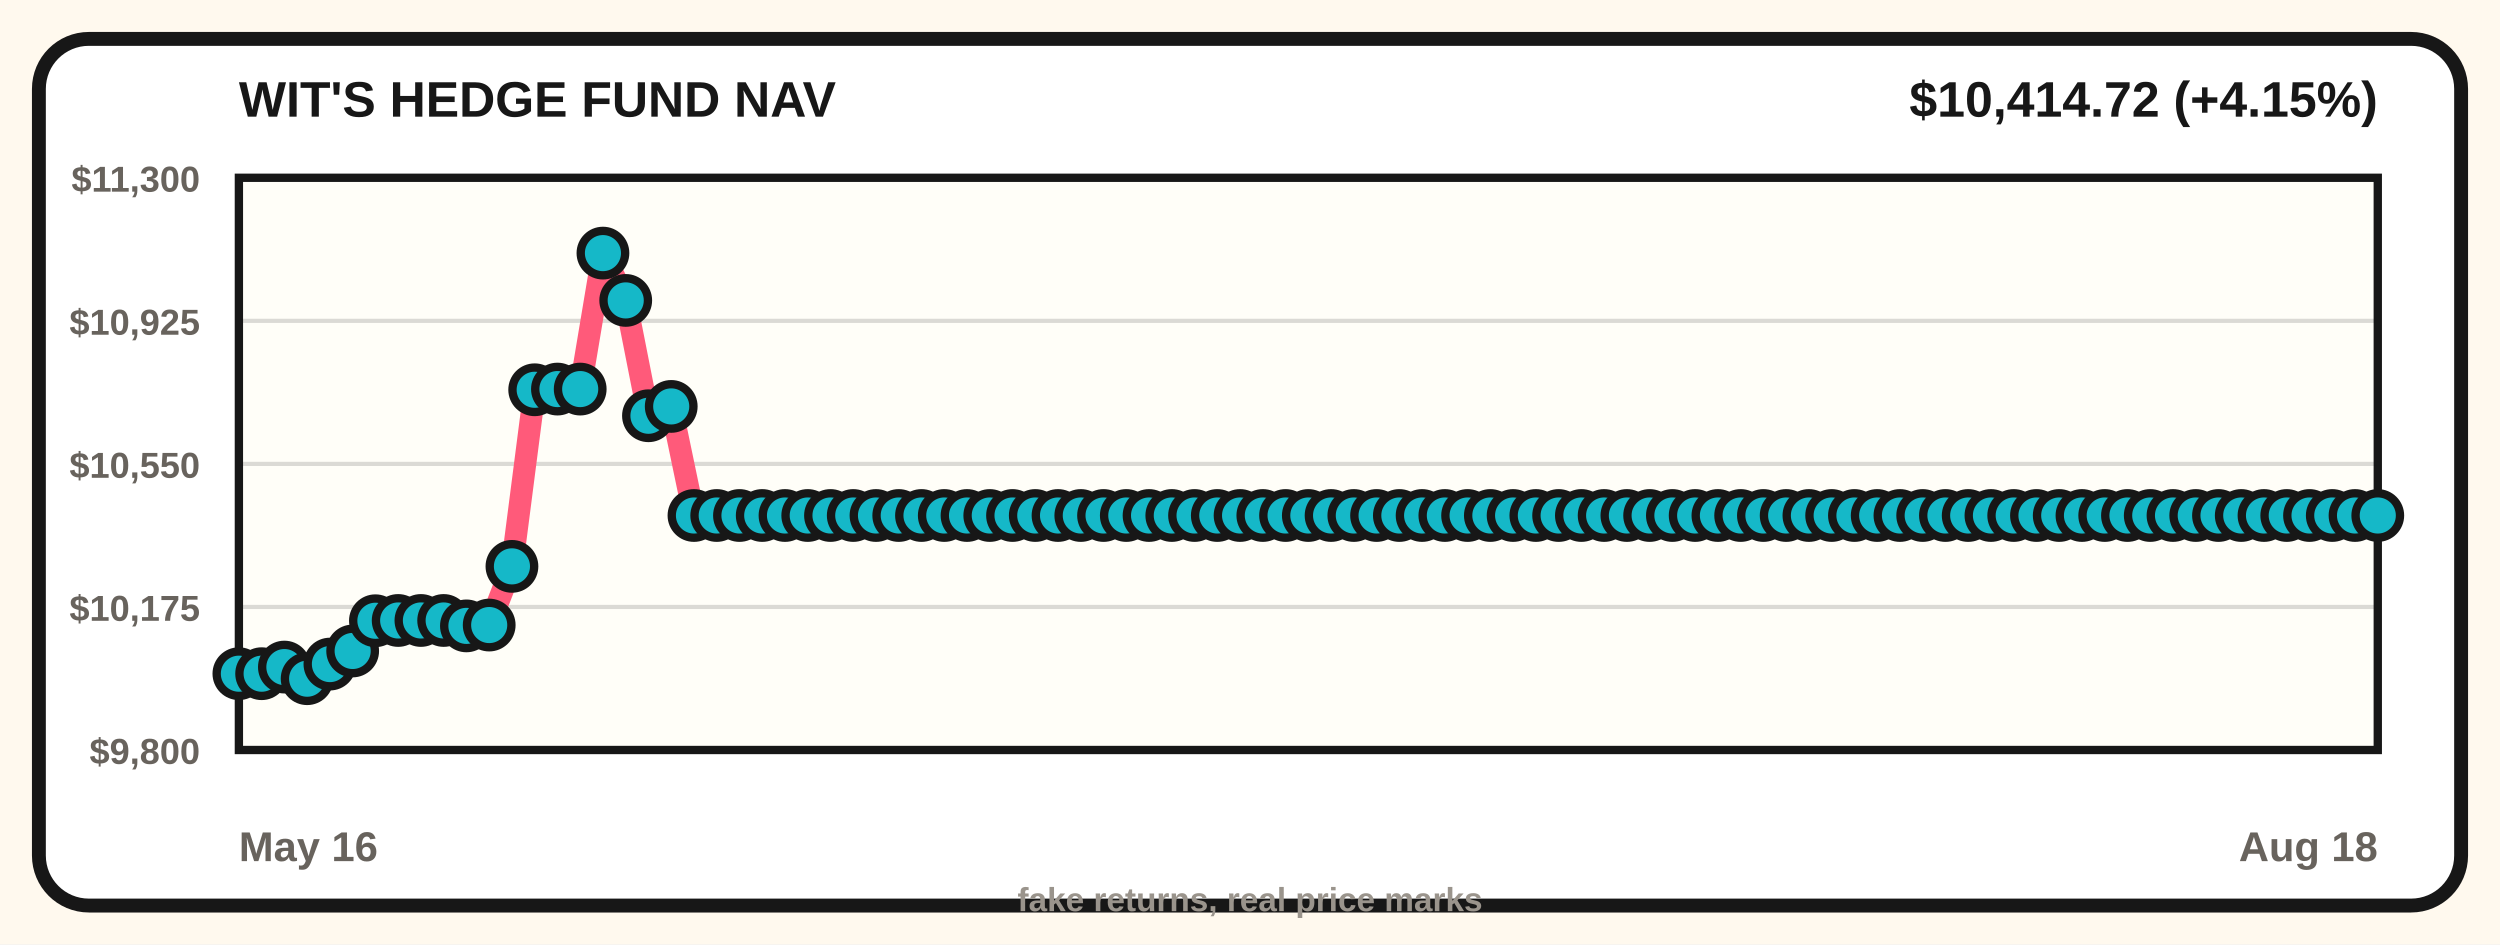
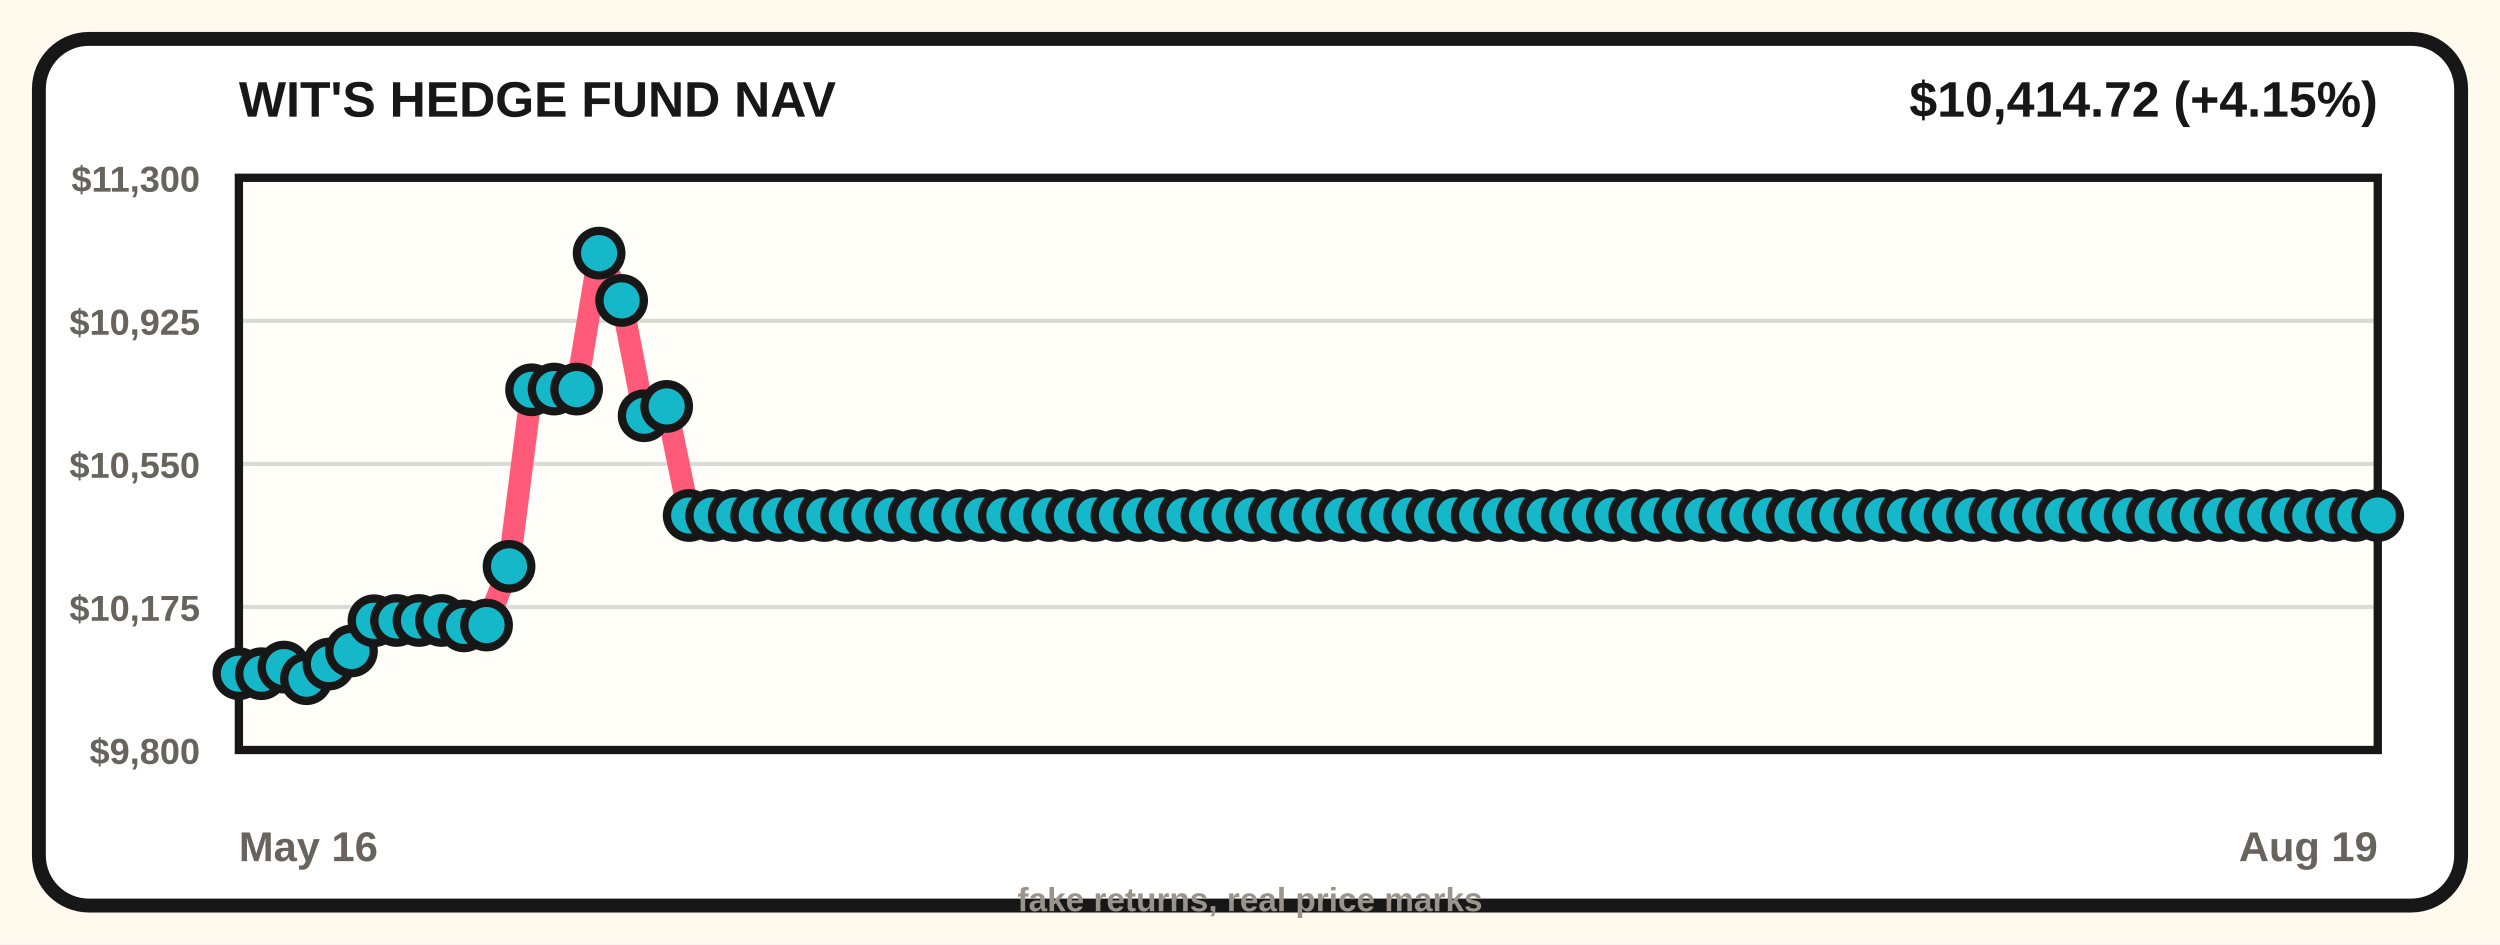
<svg xmlns="http://www.w3.org/2000/svg" width="900" height="340" viewBox="0 0 900 340" role="img" aria-label="Wit's Hedge Fund fake NAV chart">
  <rect width="900" height="340" fill="#fff9ee" />
  <rect x="14" y="14" width="872" height="312" rx="18" fill="#ffffff" stroke="#171717" stroke-width="5" />
  <rect x="86" y="64" width="770" height="206" fill="#fffef8" stroke="#171717" stroke-width="3" />
  <line x1="86" y1="270" x2="856" y2="270" stroke="#171717" stroke-width="1.5" opacity="0.16" />
  <text x="72" y="275" text-anchor="end" font-family="Arial, sans-serif" font-size="13" font-weight="800" fill="#68635d">$9,800</text>
  <line x1="86" y1="218.5" x2="856" y2="218.5" stroke="#171717" stroke-width="1.5" opacity="0.16" />
  <text x="72" y="223.5" text-anchor="end" font-family="Arial, sans-serif" font-size="13" font-weight="800" fill="#68635d">$10,175</text>
  <line x1="86" y1="167" x2="856" y2="167" stroke="#171717" stroke-width="1.5" opacity="0.16" />
  <text x="72" y="172" text-anchor="end" font-family="Arial, sans-serif" font-size="13" font-weight="800" fill="#68635d">$10,550</text>
  <line x1="86" y1="115.5" x2="856" y2="115.5" stroke="#171717" stroke-width="1.5" opacity="0.16" />
  <text x="72" y="120.5" text-anchor="end" font-family="Arial, sans-serif" font-size="13" font-weight="800" fill="#68635d">$10,925</text>
  <line x1="86" y1="64" x2="856" y2="64" stroke="#171717" stroke-width="1.5" opacity="0.16" />
  <text x="72" y="69" text-anchor="end" font-family="Arial, sans-serif" font-size="13" font-weight="800" fill="#68635d">$11,300</text>
-   <polyline points="86,242.53 94.19,242.53 102.38,240.15 110.57,244.33 118.77,239.07 126.96,234.35 135.15,223.47 143.34,223.37 151.53,223.37 159.72,223.37 167.91,225.32 176.11,225.02 184.3,203.89 192.49,140.32 200.68,140.07 208.87,140.07 217.06,91.12 225.26,108.15 233.45,149.67 241.64,146.31 249.83,185.58 258.02,185.58 266.21,185.58 274.4,185.58 282.6,185.58 290.79,185.58 298.98,185.58 307.17,185.58 315.36,185.58 323.55,185.58 331.74,185.58 339.94,185.58 348.13,185.58 356.32,185.58 364.51,185.58 372.7,185.58 380.89,185.58 389.09,185.58 397.28,185.58 405.47,185.58 413.66,185.58 421.85,185.58 430.04,185.58 438.23,185.58 446.43,185.58 454.62,185.58 462.81,185.58 471,185.58 479.19,185.58 487.38,185.58 495.57,185.58 503.77,185.58 511.96,185.58 520.15,185.58 528.34,185.58 536.53,185.58 544.72,185.58 552.91,185.58 561.11,185.58 569.3,185.58 577.49,185.58 585.68,185.58 593.87,185.58 602.06,185.58 610.26,185.58 618.45,185.58 626.64,185.58 634.83,185.58 643.02,185.58 651.21,185.58 659.4,185.58 667.6,185.58 675.79,185.58 683.98,185.58 692.17,185.58 700.36,185.58 708.55,185.58 716.74,185.58 724.94,185.58 733.13,185.58 741.32,185.58 749.51,185.58 757.7,185.58 765.89,185.58 774.09,185.58 782.28,185.58 790.47,185.58 798.66,185.58 806.85,185.58 815.04,185.58 823.23,185.58 831.43,185.58 839.62,185.58 847.81,185.58 856,185.58" fill="none" stroke="#ff5a7a" stroke-width="8" stroke-linecap="round" stroke-linejoin="round" />
+   <polyline points="86,242.53 94.11,242.53 102.21,240.15 110.32,244.33 118.42,239.07 126.53,234.35 134.63,223.47 142.74,223.37 150.84,223.37 158.95,223.37 167.05,225.32 175.16,225.02 183.26,203.89 191.37,140.32 199.47,140.07 207.58,140.07 215.68,91.12 223.79,108.15 231.89,149.67 240,146.31 248.11,185.58 256.21,185.58 264.32,185.58 272.42,185.58 280.53,185.58 288.63,185.58 296.74,185.58 304.84,185.58 312.95,185.58 321.05,185.58 329.16,185.58 337.26,185.58 345.37,185.58 353.47,185.58 361.58,185.58 369.68,185.58 377.79,185.58 385.89,185.58 394,185.58 402.11,185.58 410.21,185.58 418.32,185.58 426.42,185.58 434.53,185.58 442.63,185.58 450.74,185.58 458.84,185.58 466.95,185.58 475.05,185.58 483.16,185.58 491.26,185.58 499.37,185.58 507.47,185.58 515.58,185.58 523.68,185.58 531.79,185.58 539.89,185.58 548,185.58 556.11,185.58 564.21,185.58 572.32,185.58 580.42,185.58 588.53,185.58 596.63,185.58 604.74,185.58 612.84,185.58 620.95,185.58 629.05,185.58 637.16,185.58 645.26,185.58 653.37,185.58 661.47,185.58 669.58,185.58 677.68,185.58 685.79,185.58 693.89,185.58 702,185.58 710.11,185.58 718.21,185.58 726.32,185.58 734.42,185.58 742.53,185.58 750.63,185.58 758.74,185.58 766.84,185.58 774.95,185.58 783.05,185.58 791.16,185.58 799.26,185.58 807.37,185.58 815.47,185.58 823.58,185.58 831.68,185.58 839.79,185.58 847.89,185.58 856,185.58" fill="none" stroke="#ff5a7a" stroke-width="8" stroke-linecap="round" stroke-linejoin="round" />
  <circle cx="86" cy="242.53" r="8" fill="#15b8c8" stroke="#171717" stroke-width="3" />
-   <circle cx="94.19" cy="242.53" r="8" fill="#15b8c8" stroke="#171717" stroke-width="3" />
-   <circle cx="102.38" cy="240.15" r="8" fill="#15b8c8" stroke="#171717" stroke-width="3" />
-   <circle cx="110.57" cy="244.33" r="8" fill="#15b8c8" stroke="#171717" stroke-width="3" />
-   <circle cx="118.77" cy="239.07" r="8" fill="#15b8c8" stroke="#171717" stroke-width="3" />
-   <circle cx="126.96" cy="234.35" r="8" fill="#15b8c8" stroke="#171717" stroke-width="3" />
-   <circle cx="135.15" cy="223.47" r="8" fill="#15b8c8" stroke="#171717" stroke-width="3" />
-   <circle cx="143.34" cy="223.37" r="8" fill="#15b8c8" stroke="#171717" stroke-width="3" />
-   <circle cx="151.53" cy="223.37" r="8" fill="#15b8c8" stroke="#171717" stroke-width="3" />
-   <circle cx="159.72" cy="223.37" r="8" fill="#15b8c8" stroke="#171717" stroke-width="3" />
-   <circle cx="167.91" cy="225.32" r="8" fill="#15b8c8" stroke="#171717" stroke-width="3" />
-   <circle cx="176.11" cy="225.02" r="8" fill="#15b8c8" stroke="#171717" stroke-width="3" />
-   <circle cx="184.3" cy="203.89" r="8" fill="#15b8c8" stroke="#171717" stroke-width="3" />
-   <circle cx="192.49" cy="140.32" r="8" fill="#15b8c8" stroke="#171717" stroke-width="3" />
-   <circle cx="200.68" cy="140.07" r="8" fill="#15b8c8" stroke="#171717" stroke-width="3" />
-   <circle cx="208.87" cy="140.07" r="8" fill="#15b8c8" stroke="#171717" stroke-width="3" />
-   <circle cx="217.06" cy="91.12" r="8" fill="#15b8c8" stroke="#171717" stroke-width="3" />
-   <circle cx="225.26" cy="108.15" r="8" fill="#15b8c8" stroke="#171717" stroke-width="3" />
-   <circle cx="233.45" cy="149.67" r="8" fill="#15b8c8" stroke="#171717" stroke-width="3" />
-   <circle cx="241.64" cy="146.31" r="8" fill="#15b8c8" stroke="#171717" stroke-width="3" />
-   <circle cx="249.83" cy="185.58" r="8" fill="#15b8c8" stroke="#171717" stroke-width="3" />
-   <circle cx="258.02" cy="185.58" r="8" fill="#15b8c8" stroke="#171717" stroke-width="3" />
-   <circle cx="266.21" cy="185.58" r="8" fill="#15b8c8" stroke="#171717" stroke-width="3" />
-   <circle cx="274.4" cy="185.58" r="8" fill="#15b8c8" stroke="#171717" stroke-width="3" />
-   <circle cx="282.6" cy="185.58" r="8" fill="#15b8c8" stroke="#171717" stroke-width="3" />
-   <circle cx="290.79" cy="185.58" r="8" fill="#15b8c8" stroke="#171717" stroke-width="3" />
-   <circle cx="298.98" cy="185.58" r="8" fill="#15b8c8" stroke="#171717" stroke-width="3" />
-   <circle cx="307.17" cy="185.58" r="8" fill="#15b8c8" stroke="#171717" stroke-width="3" />
-   <circle cx="315.36" cy="185.58" r="8" fill="#15b8c8" stroke="#171717" stroke-width="3" />
-   <circle cx="323.55" cy="185.58" r="8" fill="#15b8c8" stroke="#171717" stroke-width="3" />
-   <circle cx="331.74" cy="185.58" r="8" fill="#15b8c8" stroke="#171717" stroke-width="3" />
-   <circle cx="339.94" cy="185.58" r="8" fill="#15b8c8" stroke="#171717" stroke-width="3" />
-   <circle cx="348.13" cy="185.58" r="8" fill="#15b8c8" stroke="#171717" stroke-width="3" />
-   <circle cx="356.32" cy="185.58" r="8" fill="#15b8c8" stroke="#171717" stroke-width="3" />
-   <circle cx="364.51" cy="185.58" r="8" fill="#15b8c8" stroke="#171717" stroke-width="3" />
-   <circle cx="372.7" cy="185.58" r="8" fill="#15b8c8" stroke="#171717" stroke-width="3" />
-   <circle cx="380.89" cy="185.58" r="8" fill="#15b8c8" stroke="#171717" stroke-width="3" />
-   <circle cx="389.09" cy="185.58" r="8" fill="#15b8c8" stroke="#171717" stroke-width="3" />
-   <circle cx="397.28" cy="185.58" r="8" fill="#15b8c8" stroke="#171717" stroke-width="3" />
-   <circle cx="405.47" cy="185.58" r="8" fill="#15b8c8" stroke="#171717" stroke-width="3" />
-   <circle cx="413.66" cy="185.58" r="8" fill="#15b8c8" stroke="#171717" stroke-width="3" />
-   <circle cx="421.85" cy="185.58" r="8" fill="#15b8c8" stroke="#171717" stroke-width="3" />
-   <circle cx="430.04" cy="185.58" r="8" fill="#15b8c8" stroke="#171717" stroke-width="3" />
-   <circle cx="438.23" cy="185.58" r="8" fill="#15b8c8" stroke="#171717" stroke-width="3" />
-   <circle cx="446.43" cy="185.58" r="8" fill="#15b8c8" stroke="#171717" stroke-width="3" />
-   <circle cx="454.62" cy="185.58" r="8" fill="#15b8c8" stroke="#171717" stroke-width="3" />
-   <circle cx="462.81" cy="185.58" r="8" fill="#15b8c8" stroke="#171717" stroke-width="3" />
-   <circle cx="471" cy="185.58" r="8" fill="#15b8c8" stroke="#171717" stroke-width="3" />
-   <circle cx="479.19" cy="185.58" r="8" fill="#15b8c8" stroke="#171717" stroke-width="3" />
-   <circle cx="487.38" cy="185.58" r="8" fill="#15b8c8" stroke="#171717" stroke-width="3" />
-   <circle cx="495.57" cy="185.58" r="8" fill="#15b8c8" stroke="#171717" stroke-width="3" />
-   <circle cx="503.77" cy="185.58" r="8" fill="#15b8c8" stroke="#171717" stroke-width="3" />
-   <circle cx="511.96" cy="185.58" r="8" fill="#15b8c8" stroke="#171717" stroke-width="3" />
-   <circle cx="520.15" cy="185.58" r="8" fill="#15b8c8" stroke="#171717" stroke-width="3" />
-   <circle cx="528.34" cy="185.58" r="8" fill="#15b8c8" stroke="#171717" stroke-width="3" />
-   <circle cx="536.53" cy="185.58" r="8" fill="#15b8c8" stroke="#171717" stroke-width="3" />
-   <circle cx="544.72" cy="185.58" r="8" fill="#15b8c8" stroke="#171717" stroke-width="3" />
-   <circle cx="552.91" cy="185.58" r="8" fill="#15b8c8" stroke="#171717" stroke-width="3" />
-   <circle cx="561.11" cy="185.58" r="8" fill="#15b8c8" stroke="#171717" stroke-width="3" />
-   <circle cx="569.3" cy="185.58" r="8" fill="#15b8c8" stroke="#171717" stroke-width="3" />
-   <circle cx="577.49" cy="185.58" r="8" fill="#15b8c8" stroke="#171717" stroke-width="3" />
-   <circle cx="585.68" cy="185.58" r="8" fill="#15b8c8" stroke="#171717" stroke-width="3" />
-   <circle cx="593.87" cy="185.58" r="8" fill="#15b8c8" stroke="#171717" stroke-width="3" />
-   <circle cx="602.06" cy="185.58" r="8" fill="#15b8c8" stroke="#171717" stroke-width="3" />
-   <circle cx="610.26" cy="185.58" r="8" fill="#15b8c8" stroke="#171717" stroke-width="3" />
-   <circle cx="618.45" cy="185.58" r="8" fill="#15b8c8" stroke="#171717" stroke-width="3" />
-   <circle cx="626.64" cy="185.58" r="8" fill="#15b8c8" stroke="#171717" stroke-width="3" />
-   <circle cx="634.83" cy="185.58" r="8" fill="#15b8c8" stroke="#171717" stroke-width="3" />
-   <circle cx="643.02" cy="185.58" r="8" fill="#15b8c8" stroke="#171717" stroke-width="3" />
-   <circle cx="651.21" cy="185.58" r="8" fill="#15b8c8" stroke="#171717" stroke-width="3" />
-   <circle cx="659.4" cy="185.58" r="8" fill="#15b8c8" stroke="#171717" stroke-width="3" />
-   <circle cx="667.6" cy="185.58" r="8" fill="#15b8c8" stroke="#171717" stroke-width="3" />
-   <circle cx="675.79" cy="185.58" r="8" fill="#15b8c8" stroke="#171717" stroke-width="3" />
-   <circle cx="683.98" cy="185.58" r="8" fill="#15b8c8" stroke="#171717" stroke-width="3" />
-   <circle cx="692.17" cy="185.58" r="8" fill="#15b8c8" stroke="#171717" stroke-width="3" />
-   <circle cx="700.36" cy="185.58" r="8" fill="#15b8c8" stroke="#171717" stroke-width="3" />
-   <circle cx="708.55" cy="185.58" r="8" fill="#15b8c8" stroke="#171717" stroke-width="3" />
-   <circle cx="716.74" cy="185.58" r="8" fill="#15b8c8" stroke="#171717" stroke-width="3" />
-   <circle cx="724.94" cy="185.58" r="8" fill="#15b8c8" stroke="#171717" stroke-width="3" />
-   <circle cx="733.13" cy="185.58" r="8" fill="#15b8c8" stroke="#171717" stroke-width="3" />
-   <circle cx="741.32" cy="185.58" r="8" fill="#15b8c8" stroke="#171717" stroke-width="3" />
-   <circle cx="749.51" cy="185.58" r="8" fill="#15b8c8" stroke="#171717" stroke-width="3" />
-   <circle cx="757.7" cy="185.58" r="8" fill="#15b8c8" stroke="#171717" stroke-width="3" />
-   <circle cx="765.89" cy="185.58" r="8" fill="#15b8c8" stroke="#171717" stroke-width="3" />
-   <circle cx="774.09" cy="185.58" r="8" fill="#15b8c8" stroke="#171717" stroke-width="3" />
-   <circle cx="782.28" cy="185.58" r="8" fill="#15b8c8" stroke="#171717" stroke-width="3" />
-   <circle cx="790.47" cy="185.58" r="8" fill="#15b8c8" stroke="#171717" stroke-width="3" />
-   <circle cx="798.66" cy="185.58" r="8" fill="#15b8c8" stroke="#171717" stroke-width="3" />
-   <circle cx="806.85" cy="185.58" r="8" fill="#15b8c8" stroke="#171717" stroke-width="3" />
-   <circle cx="815.04" cy="185.58" r="8" fill="#15b8c8" stroke="#171717" stroke-width="3" />
-   <circle cx="823.23" cy="185.58" r="8" fill="#15b8c8" stroke="#171717" stroke-width="3" />
-   <circle cx="831.43" cy="185.58" r="8" fill="#15b8c8" stroke="#171717" stroke-width="3" />
-   <circle cx="839.62" cy="185.58" r="8" fill="#15b8c8" stroke="#171717" stroke-width="3" />
-   <circle cx="847.81" cy="185.58" r="8" fill="#15b8c8" stroke="#171717" stroke-width="3" />
+   <circle cx="94.11" cy="242.53" r="8" fill="#15b8c8" stroke="#171717" stroke-width="3" />
+   <circle cx="102.21" cy="240.15" r="8" fill="#15b8c8" stroke="#171717" stroke-width="3" />
+   <circle cx="110.32" cy="244.33" r="8" fill="#15b8c8" stroke="#171717" stroke-width="3" />
+   <circle cx="118.42" cy="239.07" r="8" fill="#15b8c8" stroke="#171717" stroke-width="3" />
+   <circle cx="126.53" cy="234.35" r="8" fill="#15b8c8" stroke="#171717" stroke-width="3" />
+   <circle cx="134.63" cy="223.47" r="8" fill="#15b8c8" stroke="#171717" stroke-width="3" />
+   <circle cx="142.74" cy="223.37" r="8" fill="#15b8c8" stroke="#171717" stroke-width="3" />
+   <circle cx="150.84" cy="223.37" r="8" fill="#15b8c8" stroke="#171717" stroke-width="3" />
+   <circle cx="158.95" cy="223.37" r="8" fill="#15b8c8" stroke="#171717" stroke-width="3" />
+   <circle cx="167.05" cy="225.32" r="8" fill="#15b8c8" stroke="#171717" stroke-width="3" />
+   <circle cx="175.16" cy="225.02" r="8" fill="#15b8c8" stroke="#171717" stroke-width="3" />
+   <circle cx="183.26" cy="203.89" r="8" fill="#15b8c8" stroke="#171717" stroke-width="3" />
+   <circle cx="191.37" cy="140.32" r="8" fill="#15b8c8" stroke="#171717" stroke-width="3" />
+   <circle cx="199.47" cy="140.07" r="8" fill="#15b8c8" stroke="#171717" stroke-width="3" />
+   <circle cx="207.58" cy="140.07" r="8" fill="#15b8c8" stroke="#171717" stroke-width="3" />
+   <circle cx="215.68" cy="91.12" r="8" fill="#15b8c8" stroke="#171717" stroke-width="3" />
+   <circle cx="223.79" cy="108.15" r="8" fill="#15b8c8" stroke="#171717" stroke-width="3" />
+   <circle cx="231.89" cy="149.67" r="8" fill="#15b8c8" stroke="#171717" stroke-width="3" />
+   <circle cx="240" cy="146.31" r="8" fill="#15b8c8" stroke="#171717" stroke-width="3" />
+   <circle cx="248.11" cy="185.58" r="8" fill="#15b8c8" stroke="#171717" stroke-width="3" />
+   <circle cx="256.21" cy="185.58" r="8" fill="#15b8c8" stroke="#171717" stroke-width="3" />
+   <circle cx="264.32" cy="185.58" r="8" fill="#15b8c8" stroke="#171717" stroke-width="3" />
+   <circle cx="272.42" cy="185.58" r="8" fill="#15b8c8" stroke="#171717" stroke-width="3" />
+   <circle cx="280.53" cy="185.58" r="8" fill="#15b8c8" stroke="#171717" stroke-width="3" />
+   <circle cx="288.63" cy="185.58" r="8" fill="#15b8c8" stroke="#171717" stroke-width="3" />
+   <circle cx="296.74" cy="185.58" r="8" fill="#15b8c8" stroke="#171717" stroke-width="3" />
+   <circle cx="304.84" cy="185.58" r="8" fill="#15b8c8" stroke="#171717" stroke-width="3" />
+   <circle cx="312.95" cy="185.58" r="8" fill="#15b8c8" stroke="#171717" stroke-width="3" />
+   <circle cx="321.05" cy="185.58" r="8" fill="#15b8c8" stroke="#171717" stroke-width="3" />
+   <circle cx="329.16" cy="185.58" r="8" fill="#15b8c8" stroke="#171717" stroke-width="3" />
+   <circle cx="337.26" cy="185.58" r="8" fill="#15b8c8" stroke="#171717" stroke-width="3" />
+   <circle cx="345.37" cy="185.58" r="8" fill="#15b8c8" stroke="#171717" stroke-width="3" />
+   <circle cx="353.47" cy="185.58" r="8" fill="#15b8c8" stroke="#171717" stroke-width="3" />
+   <circle cx="361.58" cy="185.58" r="8" fill="#15b8c8" stroke="#171717" stroke-width="3" />
+   <circle cx="369.68" cy="185.58" r="8" fill="#15b8c8" stroke="#171717" stroke-width="3" />
+   <circle cx="377.79" cy="185.58" r="8" fill="#15b8c8" stroke="#171717" stroke-width="3" />
+   <circle cx="385.89" cy="185.58" r="8" fill="#15b8c8" stroke="#171717" stroke-width="3" />
+   <circle cx="394" cy="185.58" r="8" fill="#15b8c8" stroke="#171717" stroke-width="3" />
+   <circle cx="402.11" cy="185.58" r="8" fill="#15b8c8" stroke="#171717" stroke-width="3" />
+   <circle cx="410.21" cy="185.58" r="8" fill="#15b8c8" stroke="#171717" stroke-width="3" />
+   <circle cx="418.32" cy="185.58" r="8" fill="#15b8c8" stroke="#171717" stroke-width="3" />
+   <circle cx="426.42" cy="185.58" r="8" fill="#15b8c8" stroke="#171717" stroke-width="3" />
+   <circle cx="434.53" cy="185.58" r="8" fill="#15b8c8" stroke="#171717" stroke-width="3" />
+   <circle cx="442.63" cy="185.58" r="8" fill="#15b8c8" stroke="#171717" stroke-width="3" />
+   <circle cx="450.74" cy="185.58" r="8" fill="#15b8c8" stroke="#171717" stroke-width="3" />
+   <circle cx="458.84" cy="185.58" r="8" fill="#15b8c8" stroke="#171717" stroke-width="3" />
+   <circle cx="466.95" cy="185.58" r="8" fill="#15b8c8" stroke="#171717" stroke-width="3" />
+   <circle cx="475.05" cy="185.58" r="8" fill="#15b8c8" stroke="#171717" stroke-width="3" />
+   <circle cx="483.16" cy="185.58" r="8" fill="#15b8c8" stroke="#171717" stroke-width="3" />
+   <circle cx="491.26" cy="185.58" r="8" fill="#15b8c8" stroke="#171717" stroke-width="3" />
+   <circle cx="499.37" cy="185.58" r="8" fill="#15b8c8" stroke="#171717" stroke-width="3" />
+   <circle cx="507.47" cy="185.58" r="8" fill="#15b8c8" stroke="#171717" stroke-width="3" />
+   <circle cx="515.58" cy="185.58" r="8" fill="#15b8c8" stroke="#171717" stroke-width="3" />
+   <circle cx="523.68" cy="185.58" r="8" fill="#15b8c8" stroke="#171717" stroke-width="3" />
+   <circle cx="531.79" cy="185.58" r="8" fill="#15b8c8" stroke="#171717" stroke-width="3" />
+   <circle cx="539.89" cy="185.58" r="8" fill="#15b8c8" stroke="#171717" stroke-width="3" />
+   <circle cx="548" cy="185.58" r="8" fill="#15b8c8" stroke="#171717" stroke-width="3" />
+   <circle cx="556.11" cy="185.58" r="8" fill="#15b8c8" stroke="#171717" stroke-width="3" />
+   <circle cx="564.21" cy="185.58" r="8" fill="#15b8c8" stroke="#171717" stroke-width="3" />
+   <circle cx="572.32" cy="185.58" r="8" fill="#15b8c8" stroke="#171717" stroke-width="3" />
+   <circle cx="580.42" cy="185.58" r="8" fill="#15b8c8" stroke="#171717" stroke-width="3" />
+   <circle cx="588.53" cy="185.58" r="8" fill="#15b8c8" stroke="#171717" stroke-width="3" />
+   <circle cx="596.63" cy="185.58" r="8" fill="#15b8c8" stroke="#171717" stroke-width="3" />
+   <circle cx="604.74" cy="185.58" r="8" fill="#15b8c8" stroke="#171717" stroke-width="3" />
+   <circle cx="612.84" cy="185.58" r="8" fill="#15b8c8" stroke="#171717" stroke-width="3" />
+   <circle cx="620.95" cy="185.58" r="8" fill="#15b8c8" stroke="#171717" stroke-width="3" />
+   <circle cx="629.05" cy="185.58" r="8" fill="#15b8c8" stroke="#171717" stroke-width="3" />
+   <circle cx="637.16" cy="185.58" r="8" fill="#15b8c8" stroke="#171717" stroke-width="3" />
+   <circle cx="645.26" cy="185.58" r="8" fill="#15b8c8" stroke="#171717" stroke-width="3" />
+   <circle cx="653.37" cy="185.58" r="8" fill="#15b8c8" stroke="#171717" stroke-width="3" />
+   <circle cx="661.47" cy="185.58" r="8" fill="#15b8c8" stroke="#171717" stroke-width="3" />
+   <circle cx="669.58" cy="185.58" r="8" fill="#15b8c8" stroke="#171717" stroke-width="3" />
+   <circle cx="677.68" cy="185.58" r="8" fill="#15b8c8" stroke="#171717" stroke-width="3" />
+   <circle cx="685.79" cy="185.58" r="8" fill="#15b8c8" stroke="#171717" stroke-width="3" />
+   <circle cx="693.89" cy="185.58" r="8" fill="#15b8c8" stroke="#171717" stroke-width="3" />
+   <circle cx="702" cy="185.58" r="8" fill="#15b8c8" stroke="#171717" stroke-width="3" />
+   <circle cx="710.11" cy="185.58" r="8" fill="#15b8c8" stroke="#171717" stroke-width="3" />
+   <circle cx="718.21" cy="185.58" r="8" fill="#15b8c8" stroke="#171717" stroke-width="3" />
+   <circle cx="726.32" cy="185.58" r="8" fill="#15b8c8" stroke="#171717" stroke-width="3" />
+   <circle cx="734.42" cy="185.58" r="8" fill="#15b8c8" stroke="#171717" stroke-width="3" />
+   <circle cx="742.53" cy="185.58" r="8" fill="#15b8c8" stroke="#171717" stroke-width="3" />
+   <circle cx="750.63" cy="185.58" r="8" fill="#15b8c8" stroke="#171717" stroke-width="3" />
+   <circle cx="758.74" cy="185.58" r="8" fill="#15b8c8" stroke="#171717" stroke-width="3" />
+   <circle cx="766.84" cy="185.58" r="8" fill="#15b8c8" stroke="#171717" stroke-width="3" />
+   <circle cx="774.95" cy="185.58" r="8" fill="#15b8c8" stroke="#171717" stroke-width="3" />
+   <circle cx="783.05" cy="185.58" r="8" fill="#15b8c8" stroke="#171717" stroke-width="3" />
+   <circle cx="791.16" cy="185.58" r="8" fill="#15b8c8" stroke="#171717" stroke-width="3" />
+   <circle cx="799.26" cy="185.58" r="8" fill="#15b8c8" stroke="#171717" stroke-width="3" />
+   <circle cx="807.37" cy="185.58" r="8" fill="#15b8c8" stroke="#171717" stroke-width="3" />
+   <circle cx="815.47" cy="185.58" r="8" fill="#15b8c8" stroke="#171717" stroke-width="3" />
+   <circle cx="823.58" cy="185.58" r="8" fill="#15b8c8" stroke="#171717" stroke-width="3" />
+   <circle cx="831.68" cy="185.58" r="8" fill="#15b8c8" stroke="#171717" stroke-width="3" />
+   <circle cx="839.79" cy="185.58" r="8" fill="#15b8c8" stroke="#171717" stroke-width="3" />
+   <circle cx="847.89" cy="185.58" r="8" fill="#15b8c8" stroke="#171717" stroke-width="3" />
  <circle cx="856" cy="185.58" r="8" fill="#15b8c8" stroke="#171717" stroke-width="3" />
  <text x="86" y="42" font-family="Arial, sans-serif" font-size="18" font-weight="900" fill="#171717">WIT'S HEDGE FUND NAV</text>
  <text x="856" y="42" text-anchor="end" font-family="Arial, sans-serif" font-size="18" font-weight="900" fill="#171717">$10,414.72 (+4.15%)</text>
  <text x="86" y="310" text-anchor="start" font-family="Arial, sans-serif" font-size="15" font-weight="900" fill="#68635d">May 16</text>
-   <text x="856" y="310" text-anchor="end" font-family="Arial, sans-serif" font-size="15" font-weight="900" fill="#68635d">Aug 18</text>
+   <text x="856" y="310" text-anchor="end" font-family="Arial, sans-serif" font-size="15" font-weight="900" fill="#68635d">Aug 19</text>
  <text x="450" y="328" text-anchor="middle" font-family="Arial, sans-serif" font-size="12" font-weight="800" fill="#9a948c">fake returns, real price marks</text>
</svg>
